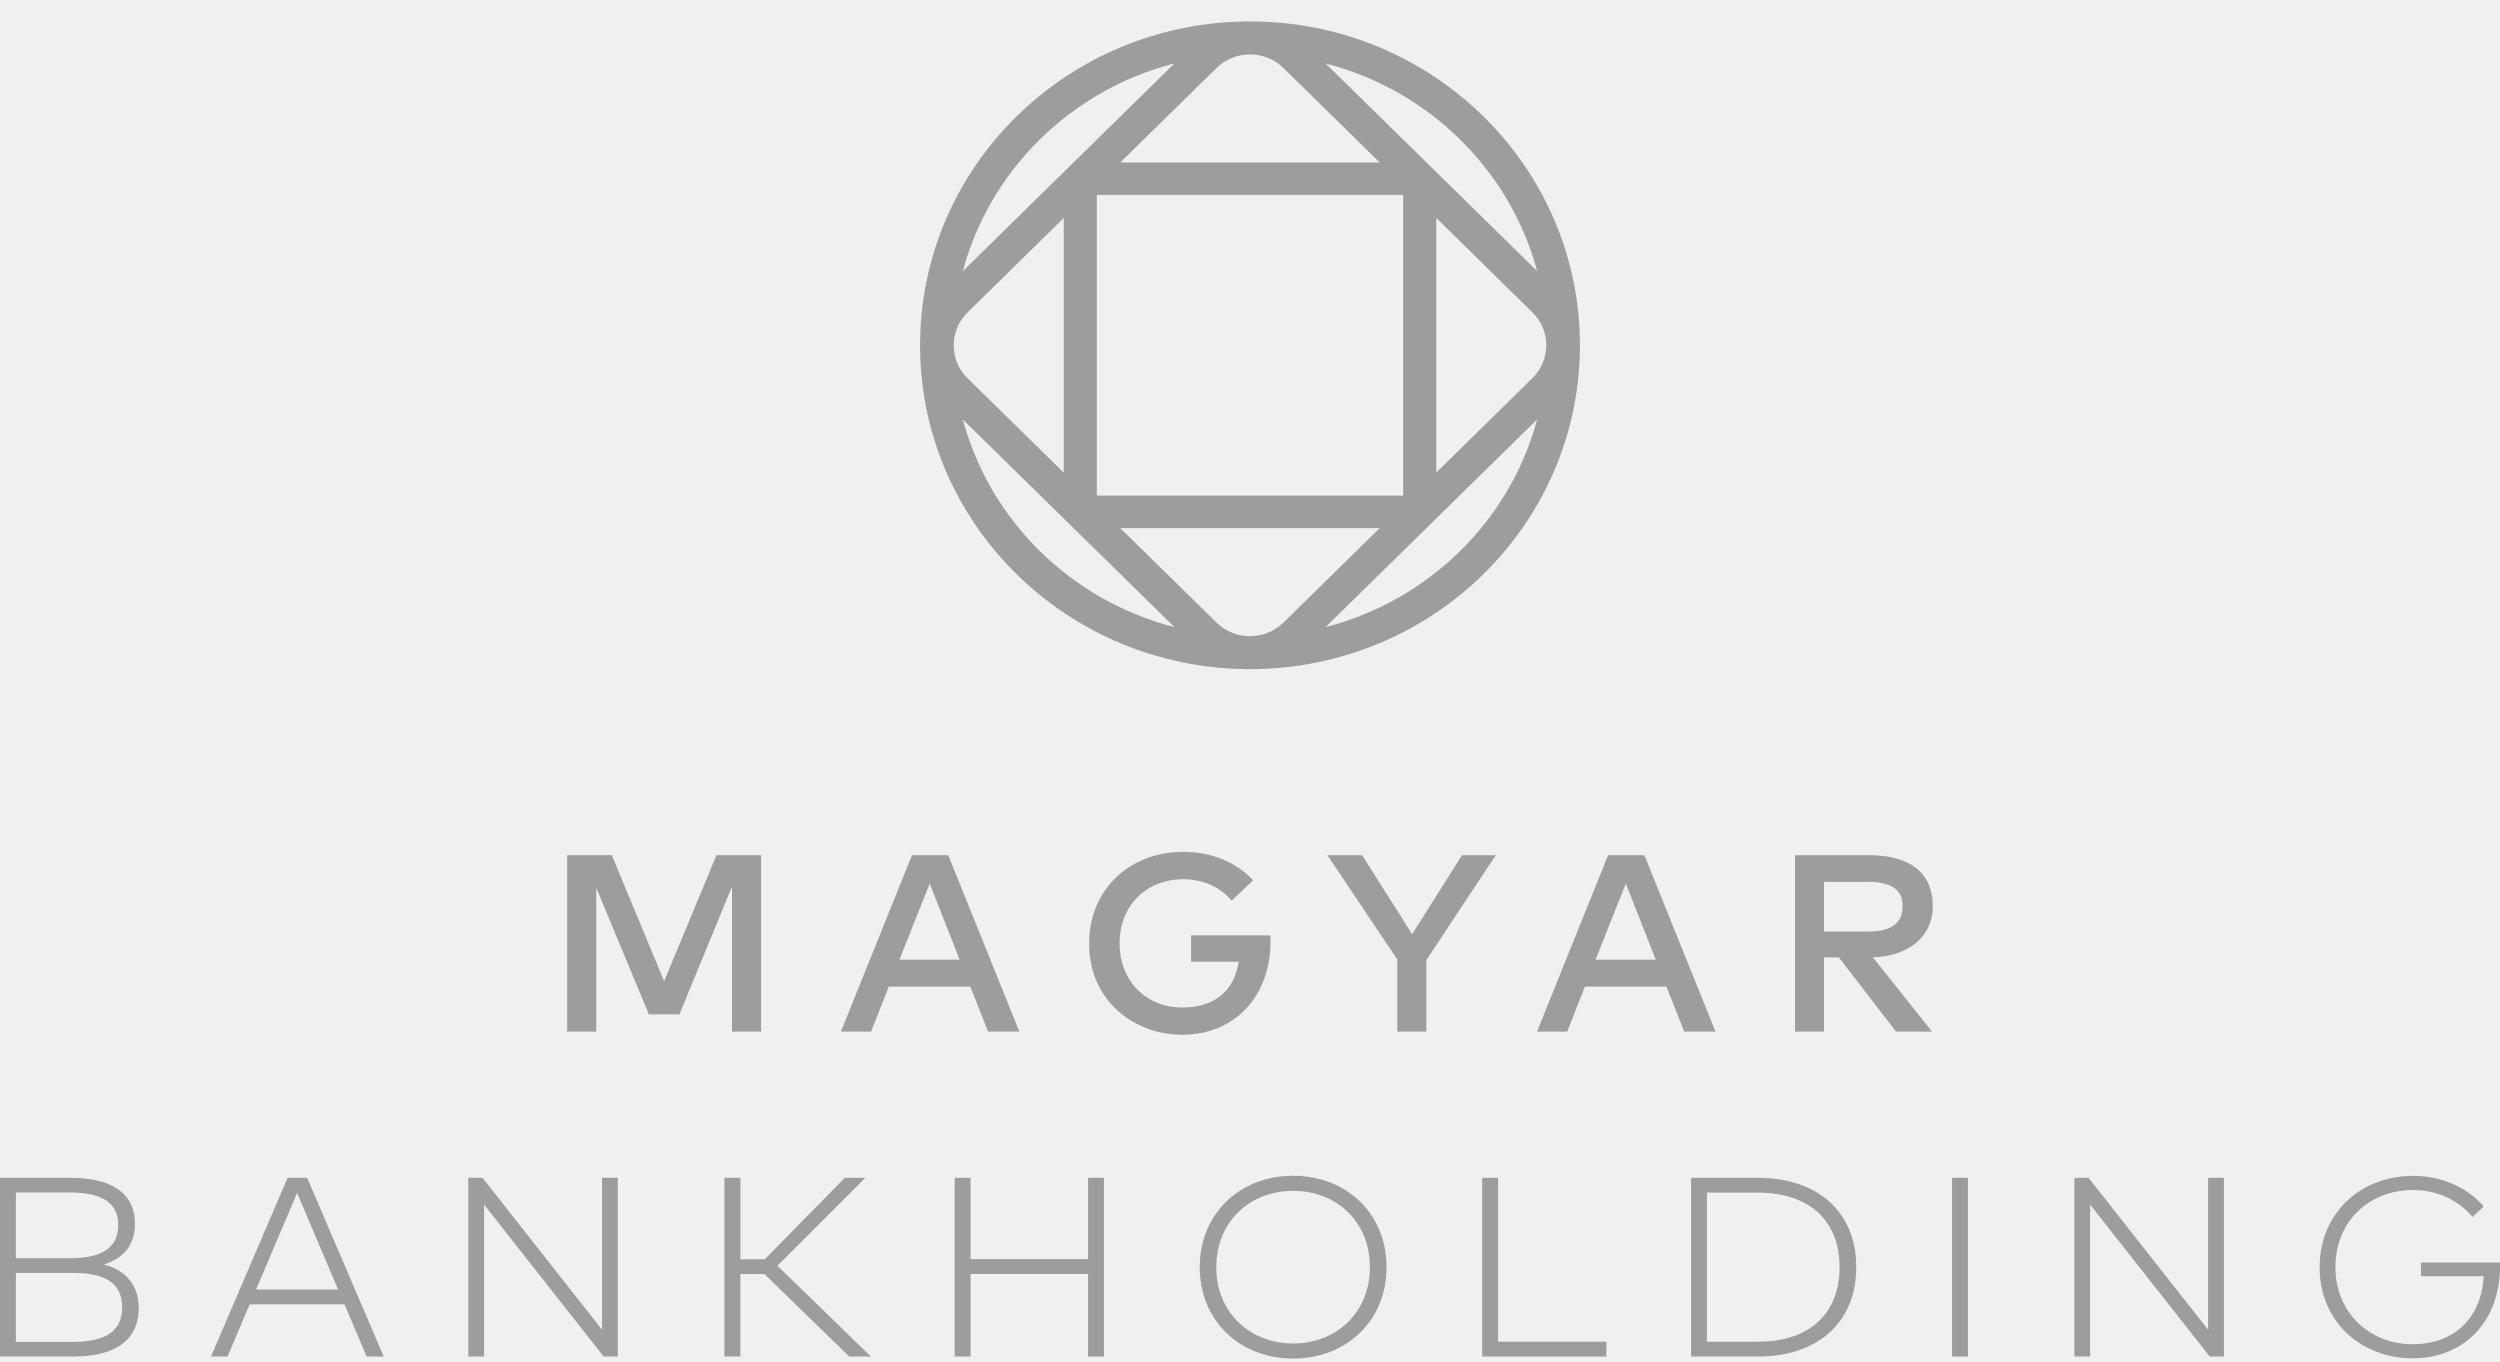
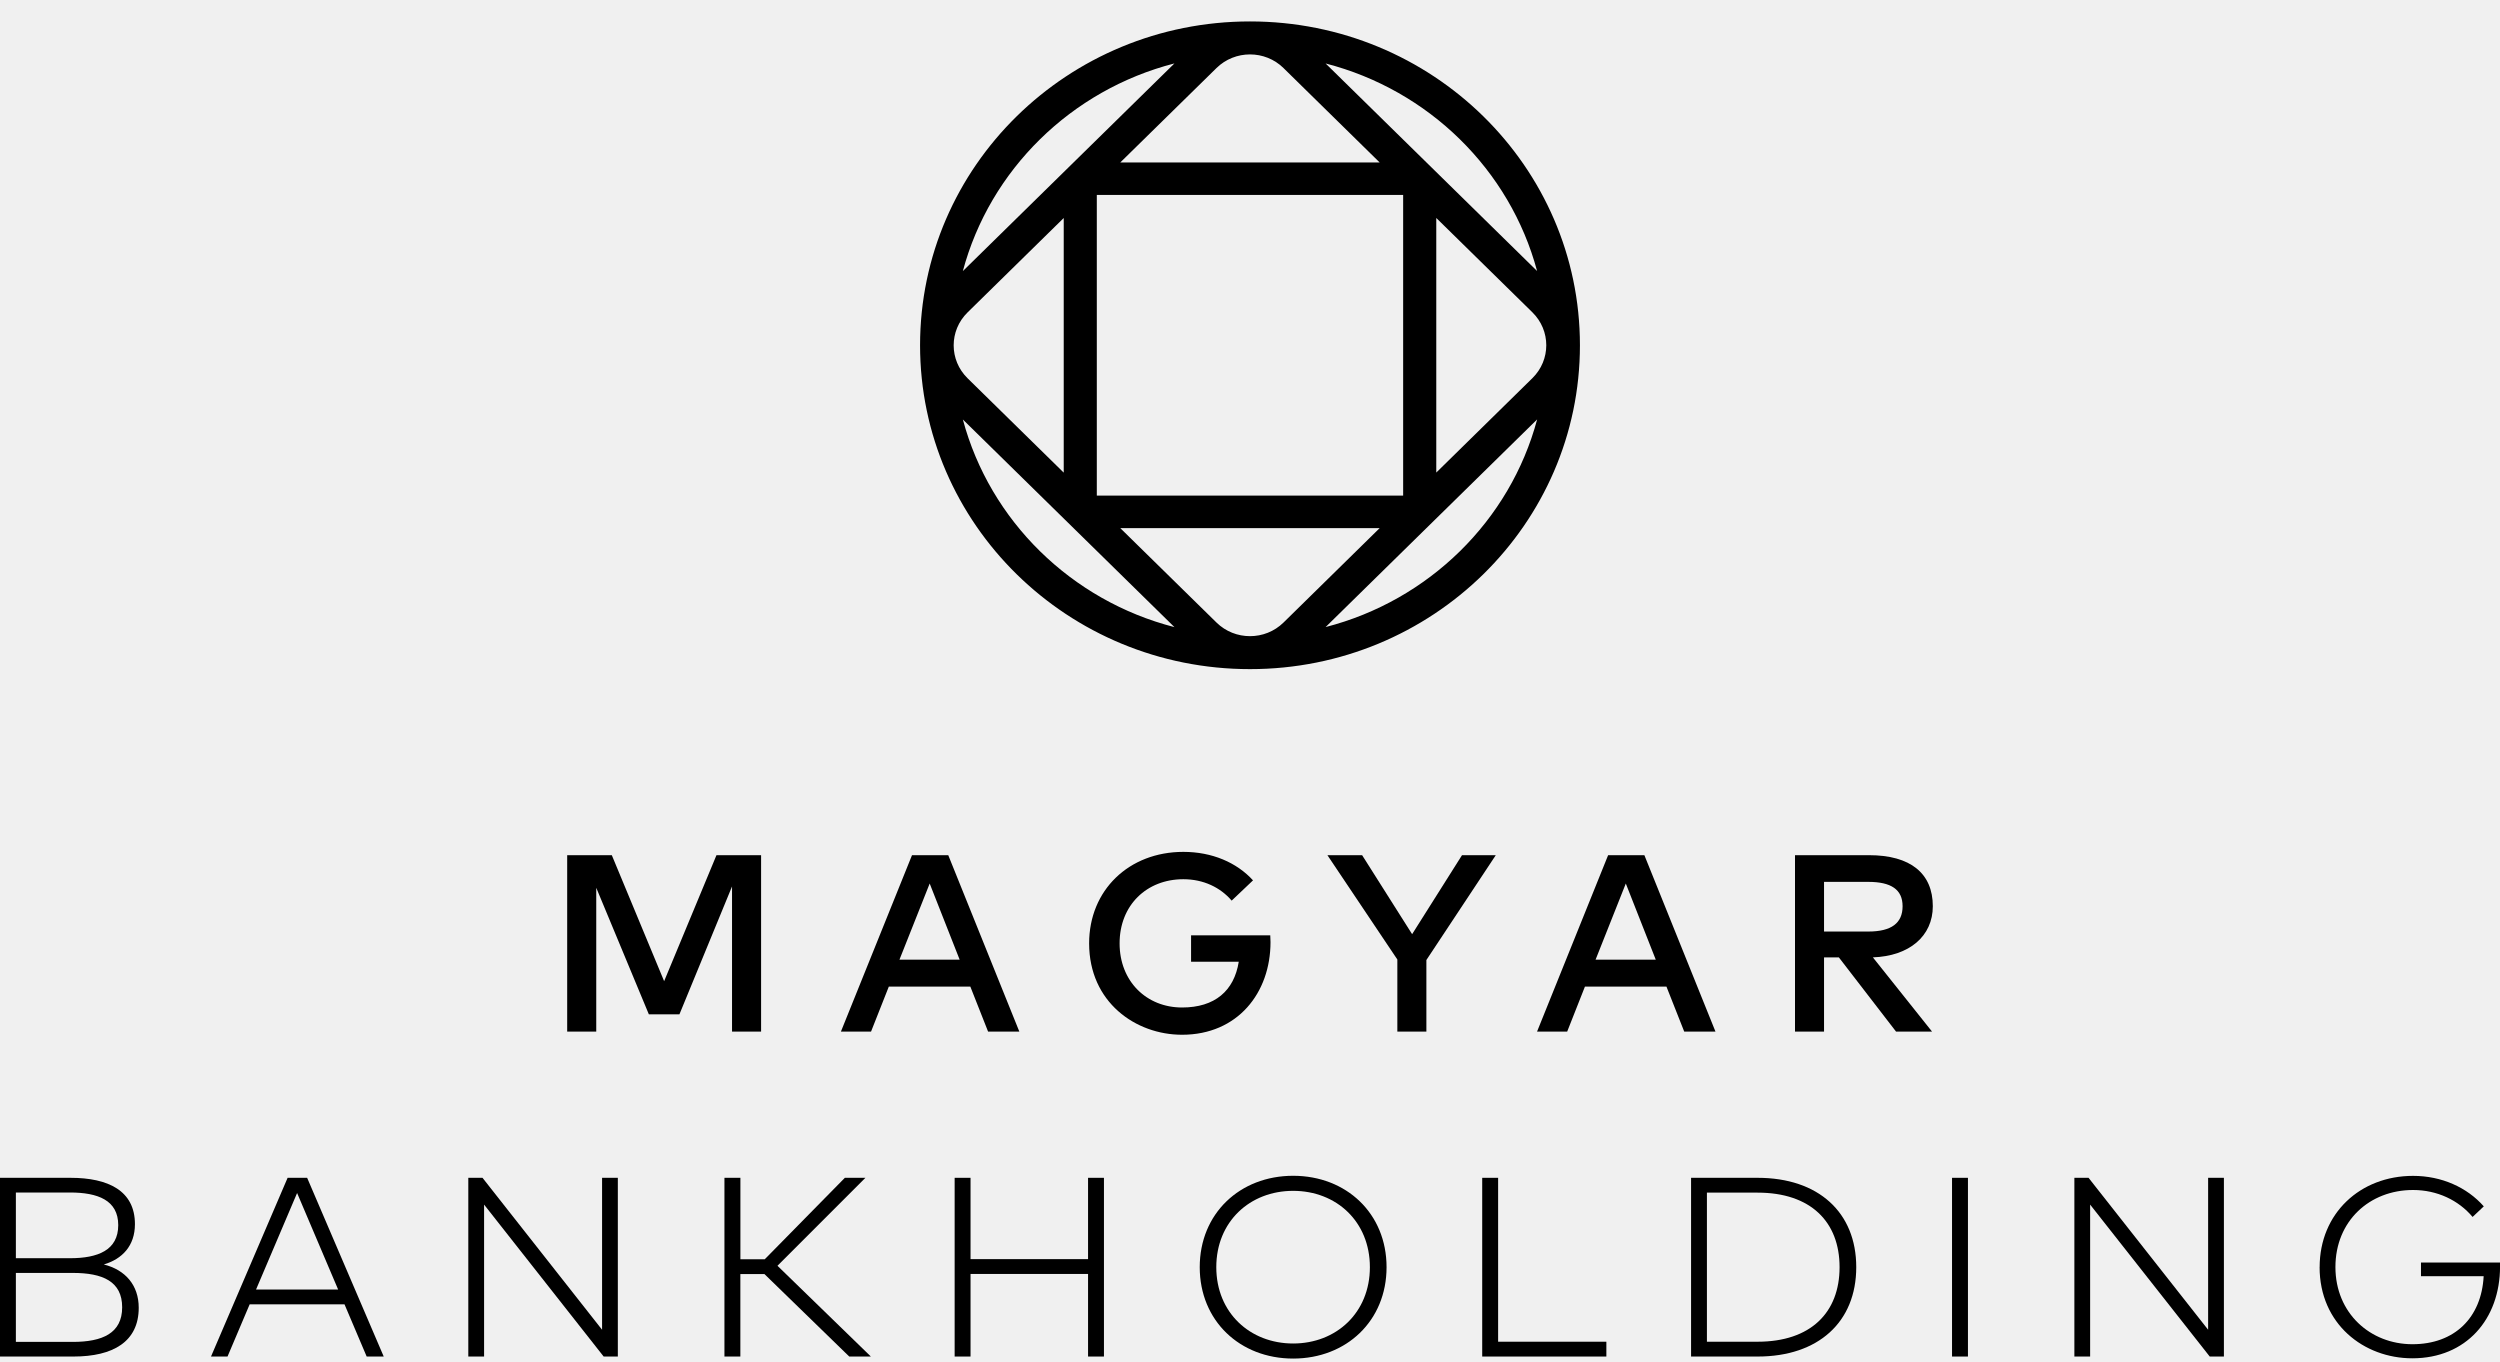
- <svg xmlns="http://www.w3.org/2000/svg" width="112" height="61" viewBox="0 0 112 61" fill="none">
+ <svg xmlns="http://www.w3.org/2000/svg" viewBox="0 0 112 61" fill="none">
  <g clip-path="url(#clip0_696_184)">
-     <path d="M25.41 38.312V46.215H26.712V39.773L29.068 45.441H30.439L32.795 39.713V46.215H34.097V38.312H32.098L29.753 43.957L27.409 38.312H25.41Z" fill="#9C9D9C" />
-     <path d="M39.023 46.215L39.819 44.2H43.471L44.266 46.215H45.666L42.482 38.312H40.858L37.673 46.215H39.027H39.023ZM40.296 42.992L41.65 39.582L42.992 42.992H40.296Z" fill="#9C9D9C" />
-     <path d="M48.793 42.264C48.793 44.901 50.879 46.357 52.956 46.357C55.45 46.357 56.919 44.476 56.919 42.207C56.919 42.105 56.913 42.004 56.908 41.902H53.36V43.087H55.496C55.289 44.391 54.424 45.136 52.956 45.136C51.367 45.136 50.158 43.968 50.158 42.262C50.158 40.556 51.367 39.389 53.014 39.389C53.912 39.389 54.673 39.756 55.179 40.348L56.135 39.44C55.403 38.638 54.299 38.164 53.014 38.164C50.568 38.164 48.793 39.885 48.793 42.262V42.264Z" fill="#9C9D9C" />
-     <path d="M62.601 42.986V46.215H63.902V43.009L67.011 38.312H65.498L63.263 41.851L61.023 38.312H59.468L62.601 42.986Z" fill="#9C9D9C" />
-     <path d="M70.21 46.215L71.005 44.2H74.657L75.453 46.215H76.853L73.668 38.312H72.044L68.86 46.215H70.213H70.21ZM71.482 42.992L72.836 39.582L74.178 42.992H71.482Z" fill="#9C9D9C" />
-     <path d="M81.717 46.215V42.89H82.38L84.942 46.215H86.555L83.905 42.89C85.541 42.833 86.59 41.936 86.59 40.598C86.59 39.125 85.587 38.312 83.734 38.312H80.416V46.215H81.717ZM81.717 39.508H83.699C84.718 39.508 85.236 39.847 85.236 40.598C85.236 41.349 84.745 41.733 83.699 41.733H81.717V39.51V39.508Z" fill="#9C9D9C" />
-     <path d="M3.291 60.773C5.065 60.773 6.215 60.109 6.215 58.587C6.215 57.575 5.614 56.889 4.65 56.648C5.473 56.407 6.045 55.814 6.045 54.842C6.045 53.348 4.855 52.766 3.156 52.766H0V60.773H3.291ZM0.711 60.115V57.027H3.262C4.598 57.027 5.473 57.404 5.473 58.566C5.473 59.728 4.592 60.117 3.262 60.117H0.713L0.711 60.115ZM0.711 56.37V53.424H3.132C4.382 53.424 5.297 53.767 5.297 54.887C5.297 56.008 4.388 56.368 3.138 56.368H0.713L0.711 56.37Z" fill="#9C9D9C" />
-     <path d="M10.193 60.773L11.185 58.434H15.434L16.427 60.773H17.191L13.76 52.766H12.885L9.453 60.773H10.195H10.193ZM11.471 57.77L13.31 53.447L15.148 57.77H11.471Z" fill="#9C9D9C" />
-     <path d="M20.98 52.766V60.773H21.687V53.966L27.044 60.773H27.679V52.766H26.973V59.573L21.616 52.766H20.98Z" fill="#9C9D9C" />
-     <path d="M32.455 52.766V60.773H33.168V57.078H34.247L38.046 60.773H39.015L34.831 56.707L38.77 52.766H37.849L34.261 56.415H33.17V52.766H32.457H32.455Z" fill="#9C9D9C" />
-     <path d="M43.48 60.773V57.073H48.745V60.773H49.457V52.766H48.745V56.409H43.48V52.766H42.768V60.773H43.48Z" fill="#9C9D9C" />
-     <path d="M53.748 56.769C53.748 59.171 55.546 60.864 57.933 60.864C60.32 60.864 62.118 59.171 62.118 56.769C62.118 54.367 60.32 52.675 57.933 52.675C55.546 52.675 53.748 54.367 53.748 56.769ZM54.49 56.769C54.49 54.728 55.996 53.35 57.933 53.35C59.87 53.35 61.371 54.728 61.371 56.769C61.371 58.811 59.864 60.189 57.933 60.189C56.002 60.189 54.49 58.811 54.49 56.769Z" fill="#9C9D9C" />
-     <path d="M67.116 60.109V52.766H66.403V60.773H71.965V60.109H67.116Z" fill="#9C9D9C" />
-     <path d="M78.741 60.773C81.46 60.773 83.16 59.228 83.16 56.77C83.16 54.311 81.462 52.766 78.741 52.766H75.76V60.773H78.741ZM76.47 60.109V53.43H78.741C81.117 53.43 82.413 54.734 82.413 56.77C82.413 58.805 81.117 60.109 78.741 60.109H76.47Z" fill="#9C9D9C" />
-     <path d="M87.451 60.773H88.164V52.766H87.451V60.773Z" fill="#9C9D9C" />
-     <path d="M92.932 52.766V60.773H93.638V53.966L98.996 60.773H99.631V52.766H98.924V59.573L93.567 52.766H92.932Z" fill="#9C9D9C" />
-     <path d="M103.918 56.769C103.918 59.309 105.89 60.852 108.074 60.852C110.484 60.852 112.002 59.097 112.002 56.739V56.561H108.46V57.173H111.268C111.17 59.038 109.961 60.221 108.076 60.221C106.191 60.221 104.627 58.832 104.627 56.766C104.627 54.699 106.156 53.312 108.105 53.312C109.184 53.312 110.142 53.769 110.772 54.519L111.274 54.045C110.521 53.192 109.383 52.679 108.105 52.679C105.735 52.679 103.92 54.36 103.92 56.767L103.918 56.769Z" fill="#9C9D9C" />
-     <path fill-rule="evenodd" clip-rule="evenodd" d="M41.219 15.469C41.219 7.456 47.837 0.96 56 0.96C64.163 0.96 70.781 7.456 70.781 15.469C70.781 23.481 64.163 29.977 56 29.977C47.837 29.977 41.219 23.481 41.219 15.469ZM52.615 2.841C47.989 4.031 44.349 7.606 43.135 12.146L52.615 2.841ZM43.136 18.794C44.351 23.332 47.991 26.905 52.615 28.095L43.136 18.794ZM59.387 28.093C64.01 26.901 67.651 23.328 68.864 18.79L59.387 28.093ZM68.862 12.142C67.647 7.606 64.008 4.035 59.387 2.843L68.862 12.142ZM57.502 3.049C56.672 2.234 55.328 2.234 54.498 3.049L50.189 7.278H61.809L57.501 3.049H57.502ZM64.345 9.765V21.171L68.651 16.942C69.481 16.127 69.481 14.807 68.651 13.992L64.345 9.765ZM61.809 23.66L57.502 27.889C56.672 28.704 55.328 28.704 54.498 27.889L50.189 23.66H61.809ZM47.655 21.174L43.347 16.946C42.517 16.131 42.517 14.811 43.347 13.996L47.655 9.767V21.174ZM49.137 8.734H62.861V22.204H49.137V8.732V8.734Z" fill="#9C9D9C" />
+     <path d="M25.41 38.312V46.215H26.712V39.773L29.068 45.441H30.439L32.795 39.713V46.215H34.097V38.312H32.098L29.753 43.957L27.409 38.312H25.41Z" fill="currentColor" />
+     <path d="M39.023 46.215L39.819 44.2H43.471L44.266 46.215H45.666L42.482 38.312H40.858L37.673 46.215H39.027H39.023ZM40.296 42.992L41.65 39.582L42.992 42.992H40.296Z" fill="currentColor" />
+     <path d="M48.793 42.264C48.793 44.901 50.879 46.357 52.956 46.357C55.45 46.357 56.919 44.476 56.919 42.207C56.919 42.105 56.913 42.004 56.908 41.902H53.36V43.087H55.496C55.289 44.391 54.424 45.136 52.956 45.136C51.367 45.136 50.158 43.968 50.158 42.262C50.158 40.556 51.367 39.389 53.014 39.389C53.912 39.389 54.673 39.756 55.179 40.348L56.135 39.44C55.403 38.638 54.299 38.164 53.014 38.164C50.568 38.164 48.793 39.885 48.793 42.262V42.264Z" fill="currentColor" />
+     <path d="M62.601 42.986V46.215H63.902V43.009L67.011 38.312H65.498L63.263 41.851L61.023 38.312H59.468L62.601 42.986Z" fill="currentColor" />
+     <path d="M70.21 46.215L71.005 44.2H74.657L75.453 46.215H76.853L73.668 38.312H72.044L68.86 46.215H70.213H70.21ZM71.482 42.992L72.836 39.582L74.178 42.992H71.482Z" fill="currentColor" />
+     <path d="M81.717 46.215V42.89H82.38L84.942 46.215H86.555L83.905 42.89C85.541 42.833 86.59 41.936 86.59 40.598C86.59 39.125 85.587 38.312 83.734 38.312H80.416V46.215H81.717ZM81.717 39.508H83.699C84.718 39.508 85.236 39.847 85.236 40.598C85.236 41.349 84.745 41.733 83.699 41.733H81.717V39.51V39.508Z" fill="currentColor" />
+     <path d="M3.291 60.773C5.065 60.773 6.215 60.109 6.215 58.587C6.215 57.575 5.614 56.889 4.65 56.648C5.473 56.407 6.045 55.814 6.045 54.842C6.045 53.348 4.855 52.766 3.156 52.766H0V60.773H3.291ZM0.711 60.115V57.027H3.262C4.598 57.027 5.473 57.404 5.473 58.566C5.473 59.728 4.592 60.117 3.262 60.117H0.713L0.711 60.115ZM0.711 56.37V53.424H3.132C4.382 53.424 5.297 53.767 5.297 54.887C5.297 56.008 4.388 56.368 3.138 56.368H0.713L0.711 56.37Z" fill="currentColor" />
+     <path d="M10.193 60.773L11.185 58.434H15.434L16.427 60.773H17.191L13.76 52.766H12.885L9.453 60.773H10.195H10.193ZM11.471 57.77L13.31 53.447L15.148 57.77H11.471Z" fill="currentColor" />
+     <path d="M20.98 52.766V60.773H21.687V53.966L27.044 60.773H27.679V52.766H26.973V59.573L21.616 52.766H20.98Z" fill="currentColor" />
+     <path d="M32.455 52.766V60.773H33.168V57.078H34.247L38.046 60.773H39.015L34.831 56.707L38.77 52.766H37.849L34.261 56.415H33.17V52.766H32.457H32.455Z" fill="currentColor" />
+     <path d="M43.48 60.773V57.073H48.745V60.773H49.457V52.766H48.745V56.409H43.48V52.766H42.768V60.773H43.48Z" fill="currentColor" />
+     <path d="M53.748 56.769C53.748 59.171 55.546 60.864 57.933 60.864C60.32 60.864 62.118 59.171 62.118 56.769C62.118 54.367 60.32 52.675 57.933 52.675C55.546 52.675 53.748 54.367 53.748 56.769ZM54.49 56.769C54.49 54.728 55.996 53.35 57.933 53.35C59.87 53.35 61.371 54.728 61.371 56.769C61.371 58.811 59.864 60.189 57.933 60.189C56.002 60.189 54.49 58.811 54.49 56.769Z" fill="currentColor" />
+     <path d="M67.116 60.109V52.766H66.403V60.773H71.965V60.109H67.116Z" fill="currentColor" />
+     <path d="M78.741 60.773C81.46 60.773 83.16 59.228 83.16 56.77C83.16 54.311 81.462 52.766 78.741 52.766H75.76V60.773H78.741ZM76.47 60.109V53.43H78.741C81.117 53.43 82.413 54.734 82.413 56.77C82.413 58.805 81.117 60.109 78.741 60.109H76.47Z" fill="currentColor" />
+     <path d="M87.451 60.773H88.164V52.766H87.451V60.773Z" fill="currentColor" />
+     <path d="M92.932 52.766V60.773H93.638V53.966L98.996 60.773H99.631V52.766H98.924V59.573L93.567 52.766H92.932Z" fill="currentColor" />
+     <path d="M103.918 56.769C103.918 59.309 105.89 60.852 108.074 60.852C110.484 60.852 112.002 59.097 112.002 56.739V56.561H108.46V57.173H111.268C111.17 59.038 109.961 60.221 108.076 60.221C106.191 60.221 104.627 58.832 104.627 56.766C104.627 54.699 106.156 53.312 108.105 53.312C109.184 53.312 110.142 53.769 110.772 54.519L111.274 54.045C110.521 53.192 109.383 52.679 108.105 52.679C105.735 52.679 103.92 54.36 103.92 56.767L103.918 56.769Z" fill="currentColor" />
+     <path fill-rule="evenodd" clip-rule="evenodd" d="M41.219 15.469C41.219 7.456 47.837 0.96 56 0.96C64.163 0.96 70.781 7.456 70.781 15.469C70.781 23.481 64.163 29.977 56 29.977C47.837 29.977 41.219 23.481 41.219 15.469ZM52.615 2.841C47.989 4.031 44.349 7.606 43.135 12.146L52.615 2.841ZM43.136 18.794C44.351 23.332 47.991 26.905 52.615 28.095L43.136 18.794ZM59.387 28.093C64.01 26.901 67.651 23.328 68.864 18.79L59.387 28.093ZM68.862 12.142C67.647 7.606 64.008 4.035 59.387 2.843L68.862 12.142ZM57.502 3.049C56.672 2.234 55.328 2.234 54.498 3.049L50.189 7.278H61.809L57.501 3.049H57.502ZM64.345 9.765V21.171L68.651 16.942C69.481 16.127 69.481 14.807 68.651 13.992L64.345 9.765ZM61.809 23.66L57.502 27.889C56.672 28.704 55.328 28.704 54.498 27.889L50.189 23.66H61.809ZM47.655 21.174L43.347 16.946C42.517 16.131 42.517 14.811 43.347 13.996L47.655 9.767V21.174ZM49.137 8.734H62.861V22.204H49.137V8.732V8.734Z" fill="currentColor" />
  </g>
  <defs>
    <clipPath id="clip0_696_184">
      <rect width="112" height="59.905" fill="white" transform="translate(0 0.960449)" />
    </clipPath>
  </defs>
</svg>
